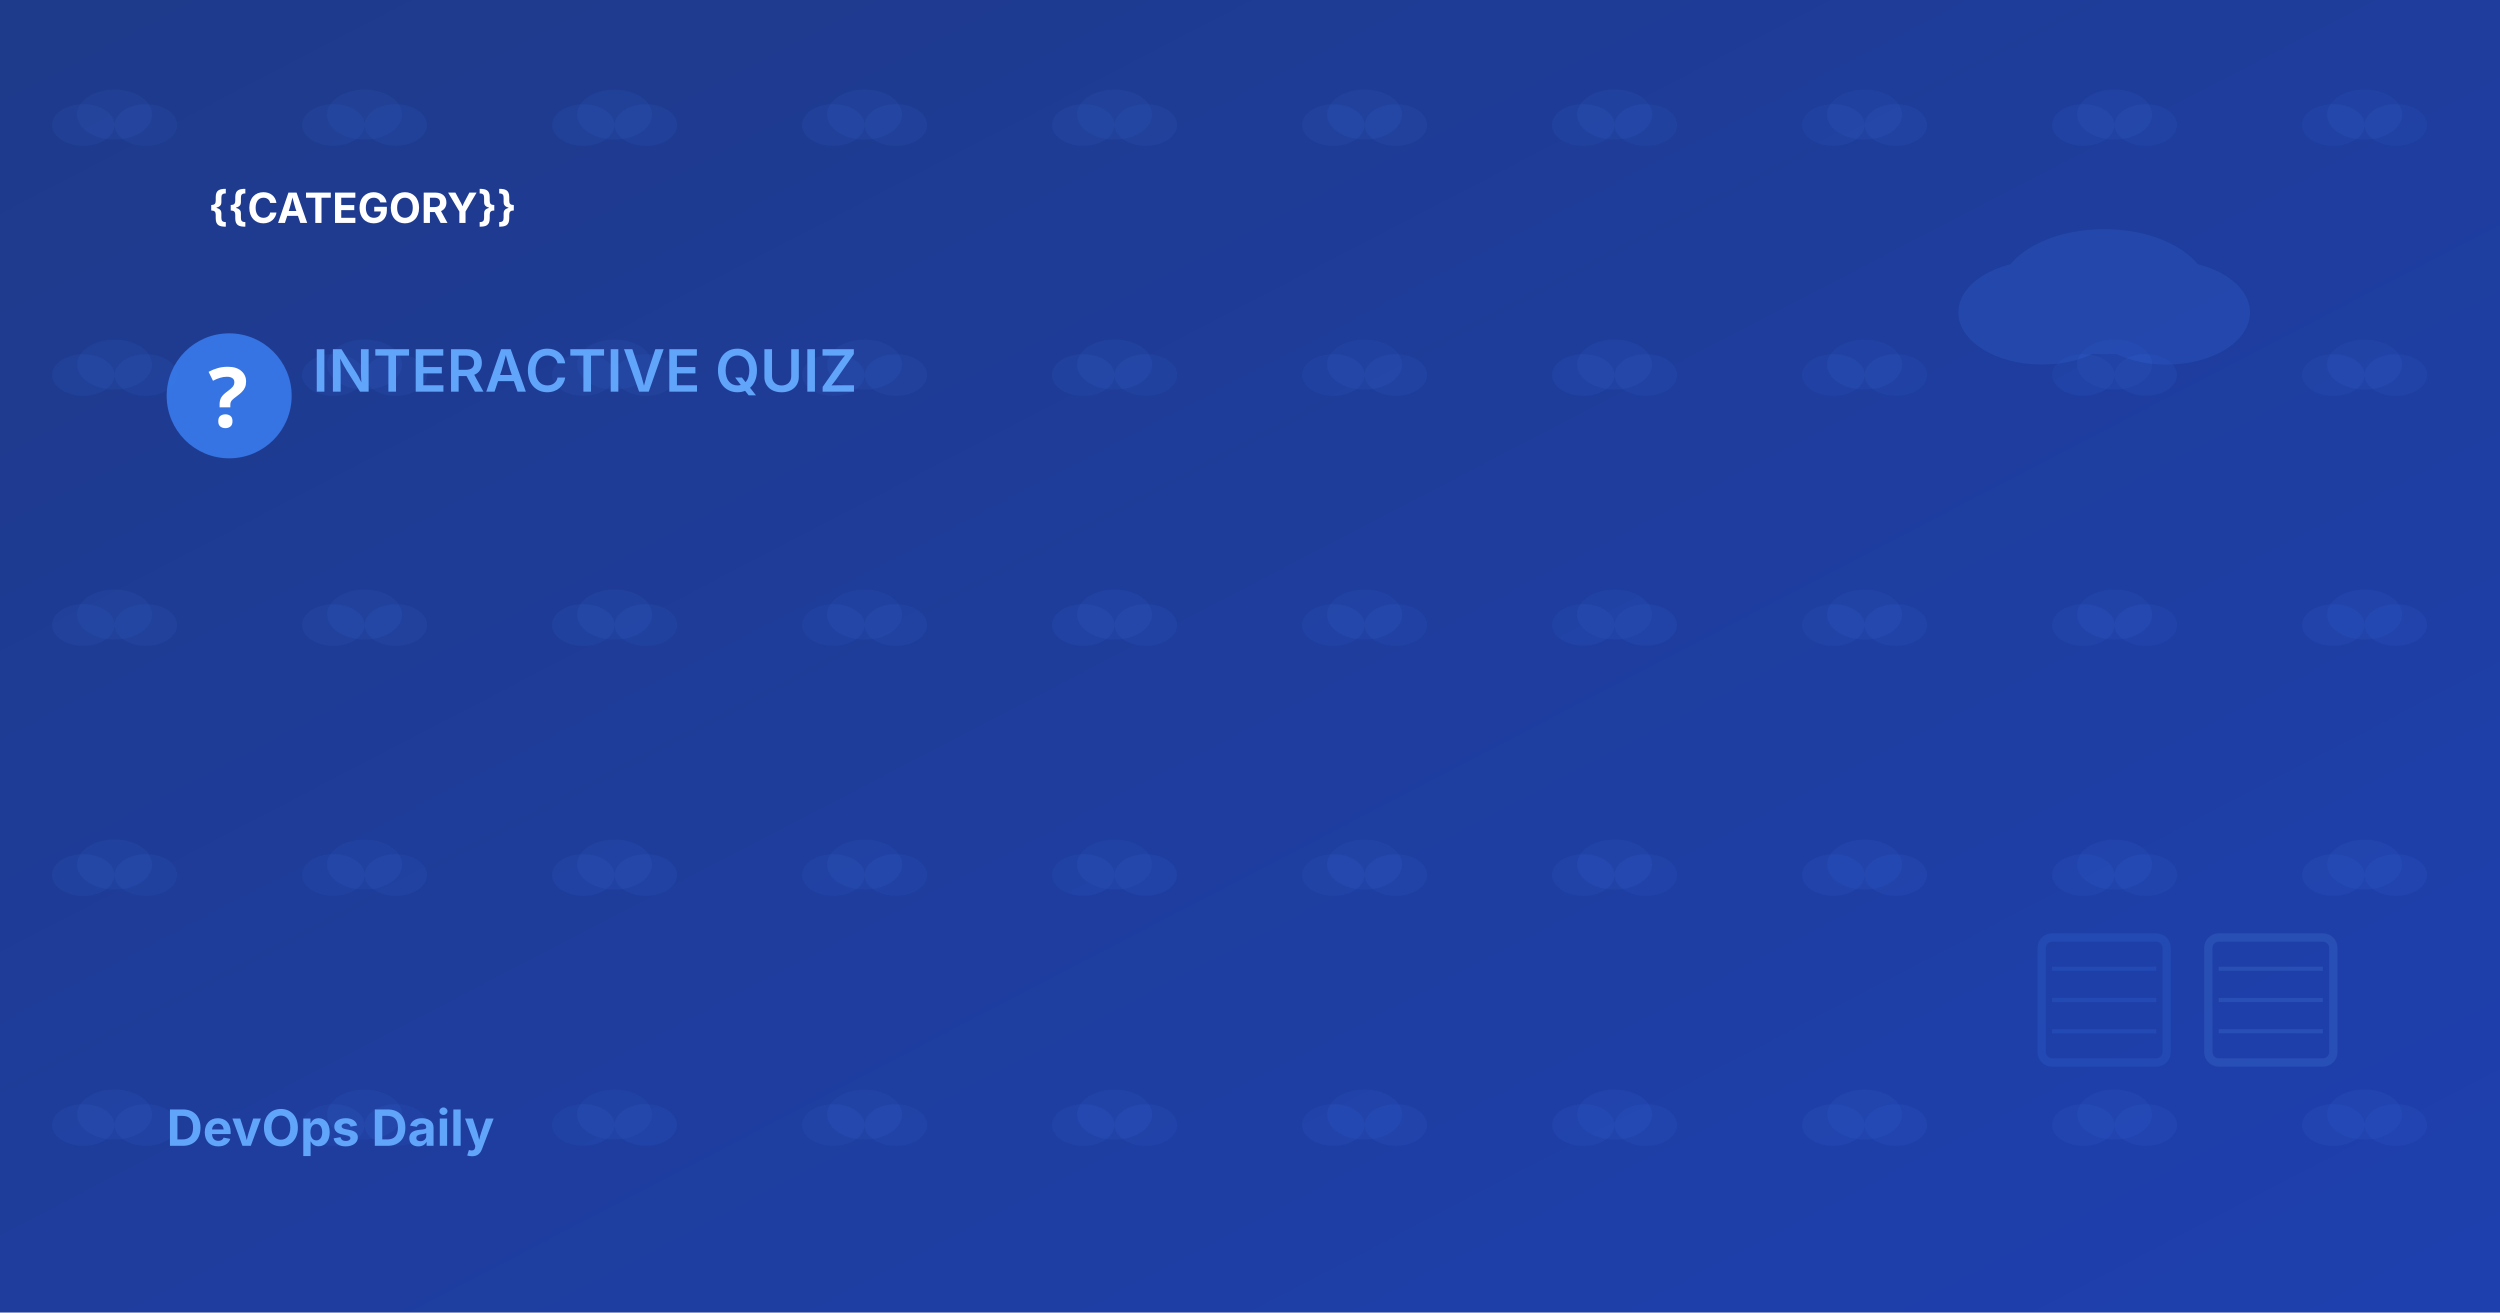
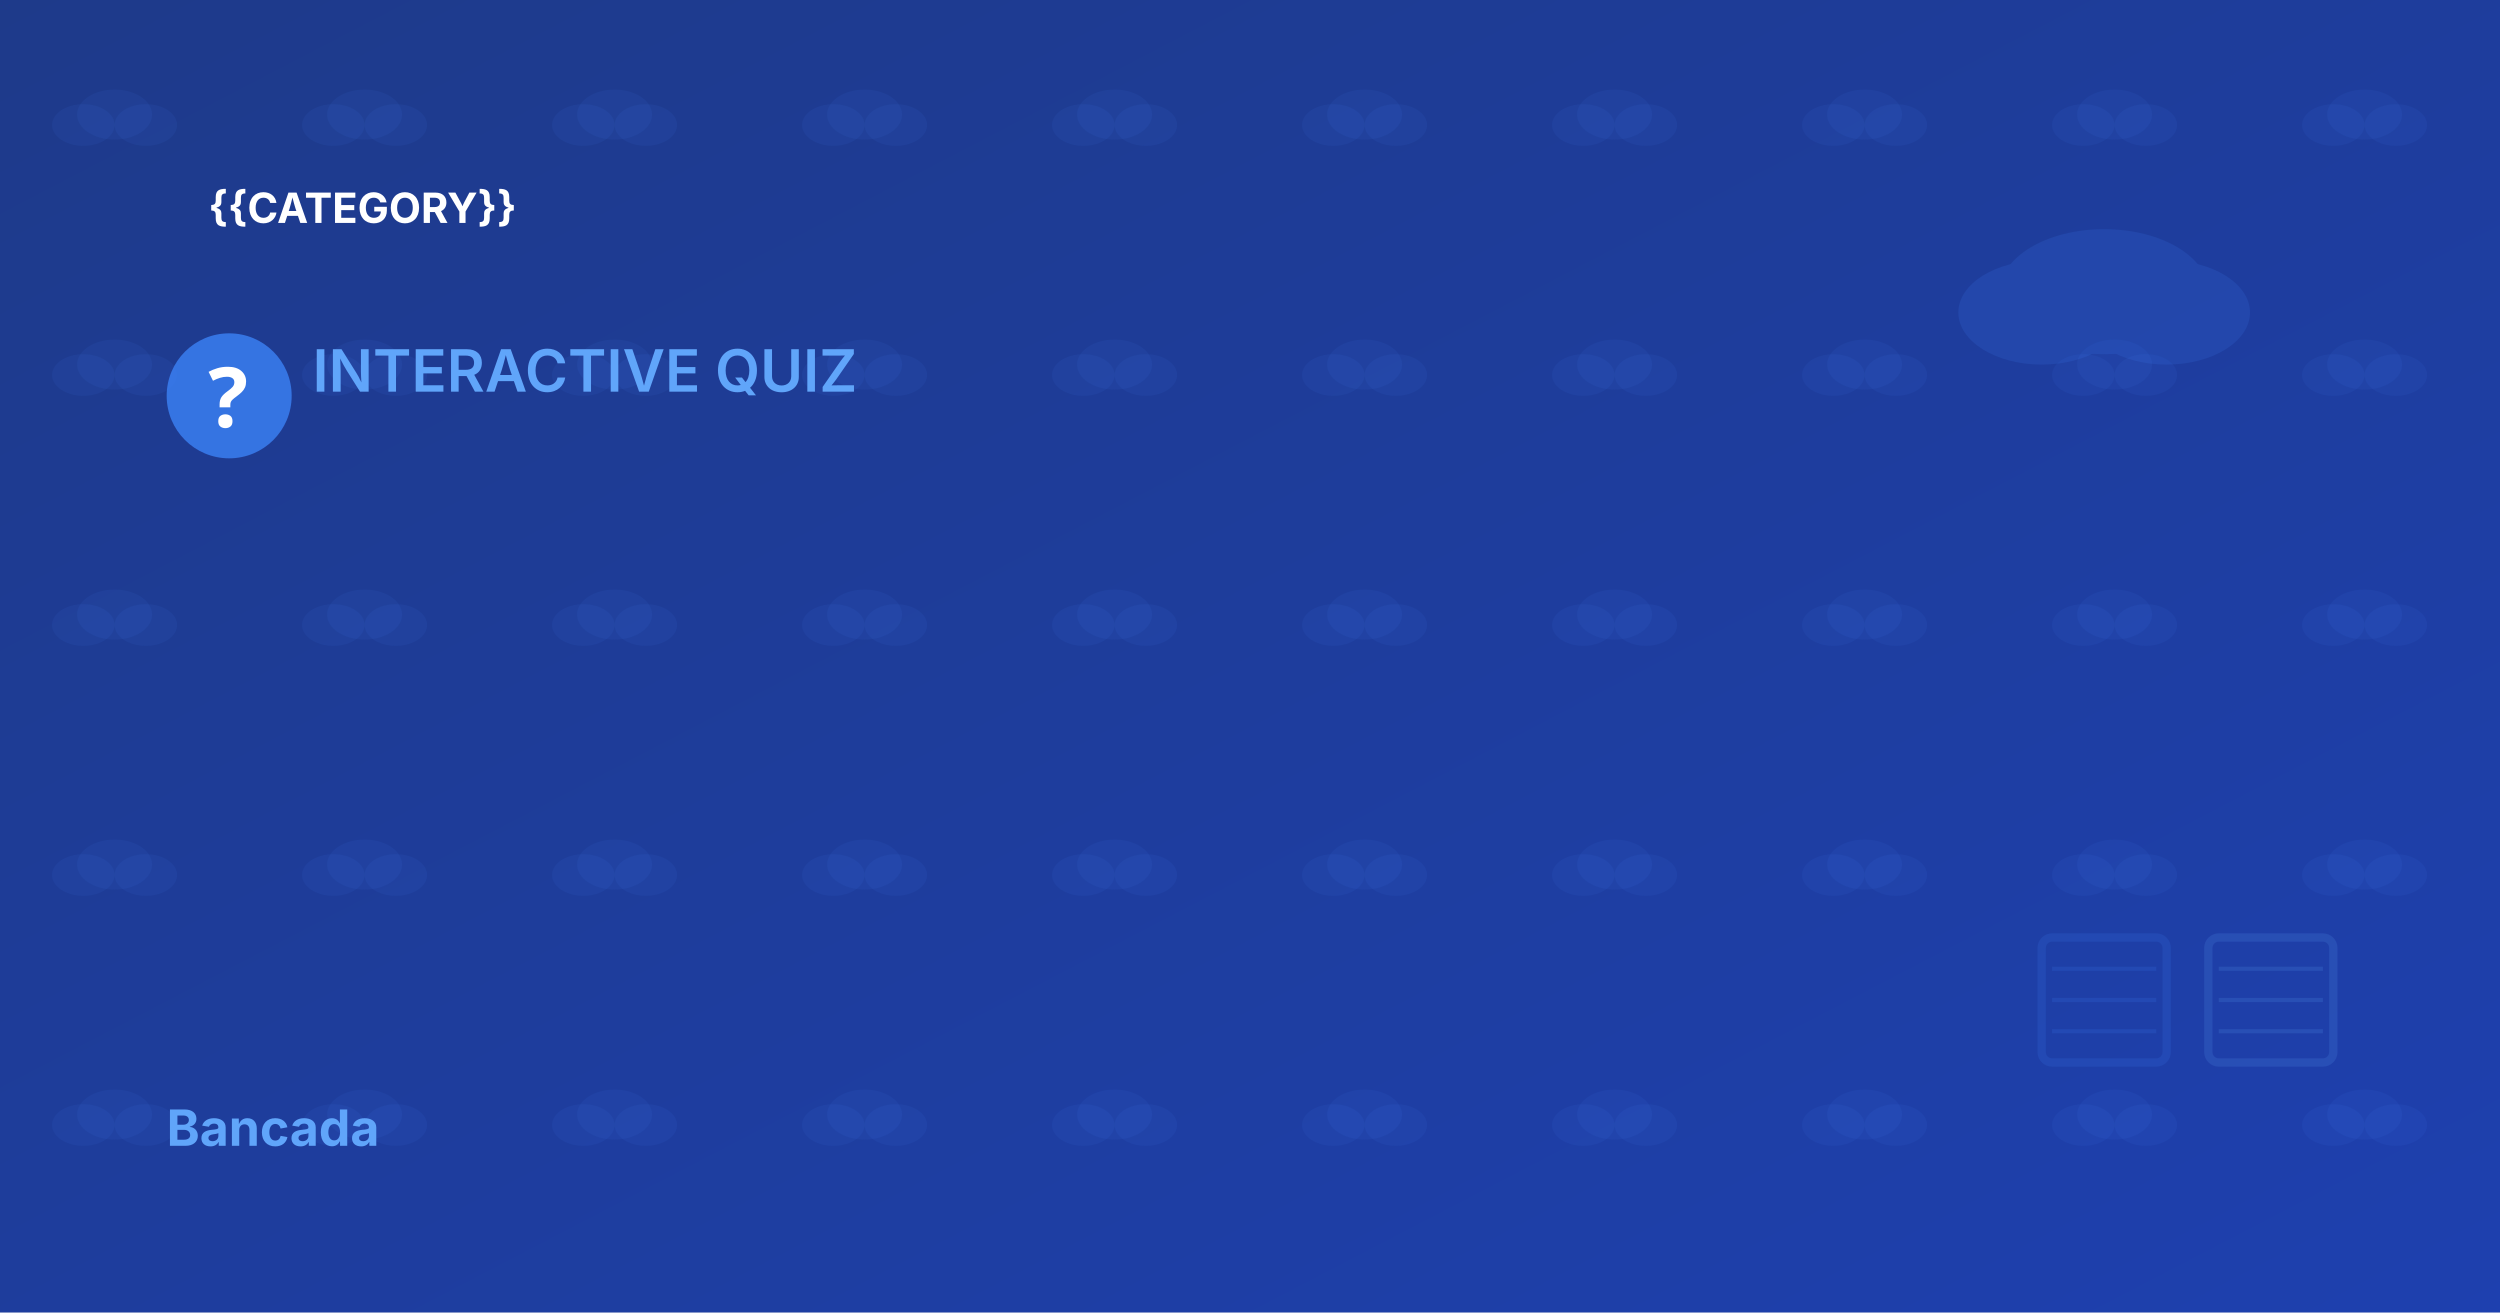
<svg xmlns="http://www.w3.org/2000/svg" width="1200" height="630">
  <defs>
    <linearGradient id="bgGradient" x1="0%" y1="0%" x2="100%" y2="100%">
      <stop offset="0%" style="stop-color:#1e3a8a;stop-opacity:1" />
      <stop offset="100%" style="stop-color:#1e40af;stop-opacity:1" />
    </linearGradient>
    <linearGradient id="accentGradient" x1="0%" y1="0%" x2="100%" y2="100%">
      <stop offset="0%" style="stop-color:#3b82f6;stop-opacity:1" />
      <stop offset="100%" style="stop-color:#60a5fa;stop-opacity:1" />
    </linearGradient>
    <pattern id="clouds" x="0" y="0" width="120" height="120" patternUnits="userSpaceOnUse">
      <ellipse cx="40" cy="60" rx="15" ry="10" fill="#3b82f6" opacity="0.08" />
      <ellipse cx="55" cy="55" rx="18" ry="12" fill="#3b82f6" opacity="0.08" />
      <ellipse cx="70" cy="60" rx="15" ry="10" fill="#3b82f6" opacity="0.08" />
    </pattern>
  </defs>
  <rect width="1200" height="630" fill="url(#bgGradient)" />
  <rect width="1200" height="630" fill="url(#clouds)" />
  <rect x="80" y="80" width="{{BADGE_WIDTH}}" height="40" rx="20" fill="url(#accentGradient)" />
  <text x="100" y="107" font-family="system-ui, -apple-system, sans-serif" font-size="20" font-weight="bold" fill="#ffffff">{{CATEGORY}}</text>
  <g transform="translate(80, 160)">
    <circle cx="30" cy="30" r="30" fill="#3b82f6" opacity="0.8" />
    <text x="20" y="45" font-family="system-ui" font-size="40" font-weight="bold" fill="#ffffff">?</text>
  </g>
  <text x="150" y="188" font-family="system-ui, -apple-system, sans-serif" font-size="28" font-weight="600" fill="#60a5fa">INTERACTIVE QUIZ</text>

  {{TITLE_LINES}}

  
  <g opacity="0.15">
    <ellipse cx="980" cy="150" rx="40" ry="25" fill="#3b82f6" />
    <ellipse cx="1010" cy="140" rx="50" ry="30" fill="#3b82f6" />
    <ellipse cx="1040" cy="150" rx="40" ry="25" fill="#3b82f6" />
    <rect x="980" y="450" width="60" height="60" rx="5" fill="none" stroke="#3b82f6" stroke-width="4" />
    <line x1="985" y1="465" x2="1035" y2="465" stroke="#3b82f6" stroke-width="2" />
    <line x1="985" y1="480" x2="1035" y2="480" stroke="#3b82f6" stroke-width="2" />
    <line x1="985" y1="495" x2="1035" y2="495" stroke="#3b82f6" stroke-width="2" />
    <rect x="1060" y="450" width="60" height="60" rx="5" fill="none" stroke="#60a5fa" stroke-width="4" />
    <line x1="1065" y1="465" x2="1115" y2="465" stroke="#60a5fa" stroke-width="2" />
    <line x1="1065" y1="480" x2="1115" y2="480" stroke="#60a5fa" stroke-width="2" />
    <line x1="1065" y1="495" x2="1115" y2="495" stroke="#60a5fa" stroke-width="2" />
  </g>
-   <text x="80" y="550" font-family="system-ui, -apple-system, sans-serif" font-size="24" font-weight="bold" fill="#60a5fa">DevOps Daily</text>
+   <text x="80" y="550" font-family="system-ui, -apple-system, sans-serif" font-size="24" font-weight="bold" fill="#60a5fa">Bancada</text>
</svg>
